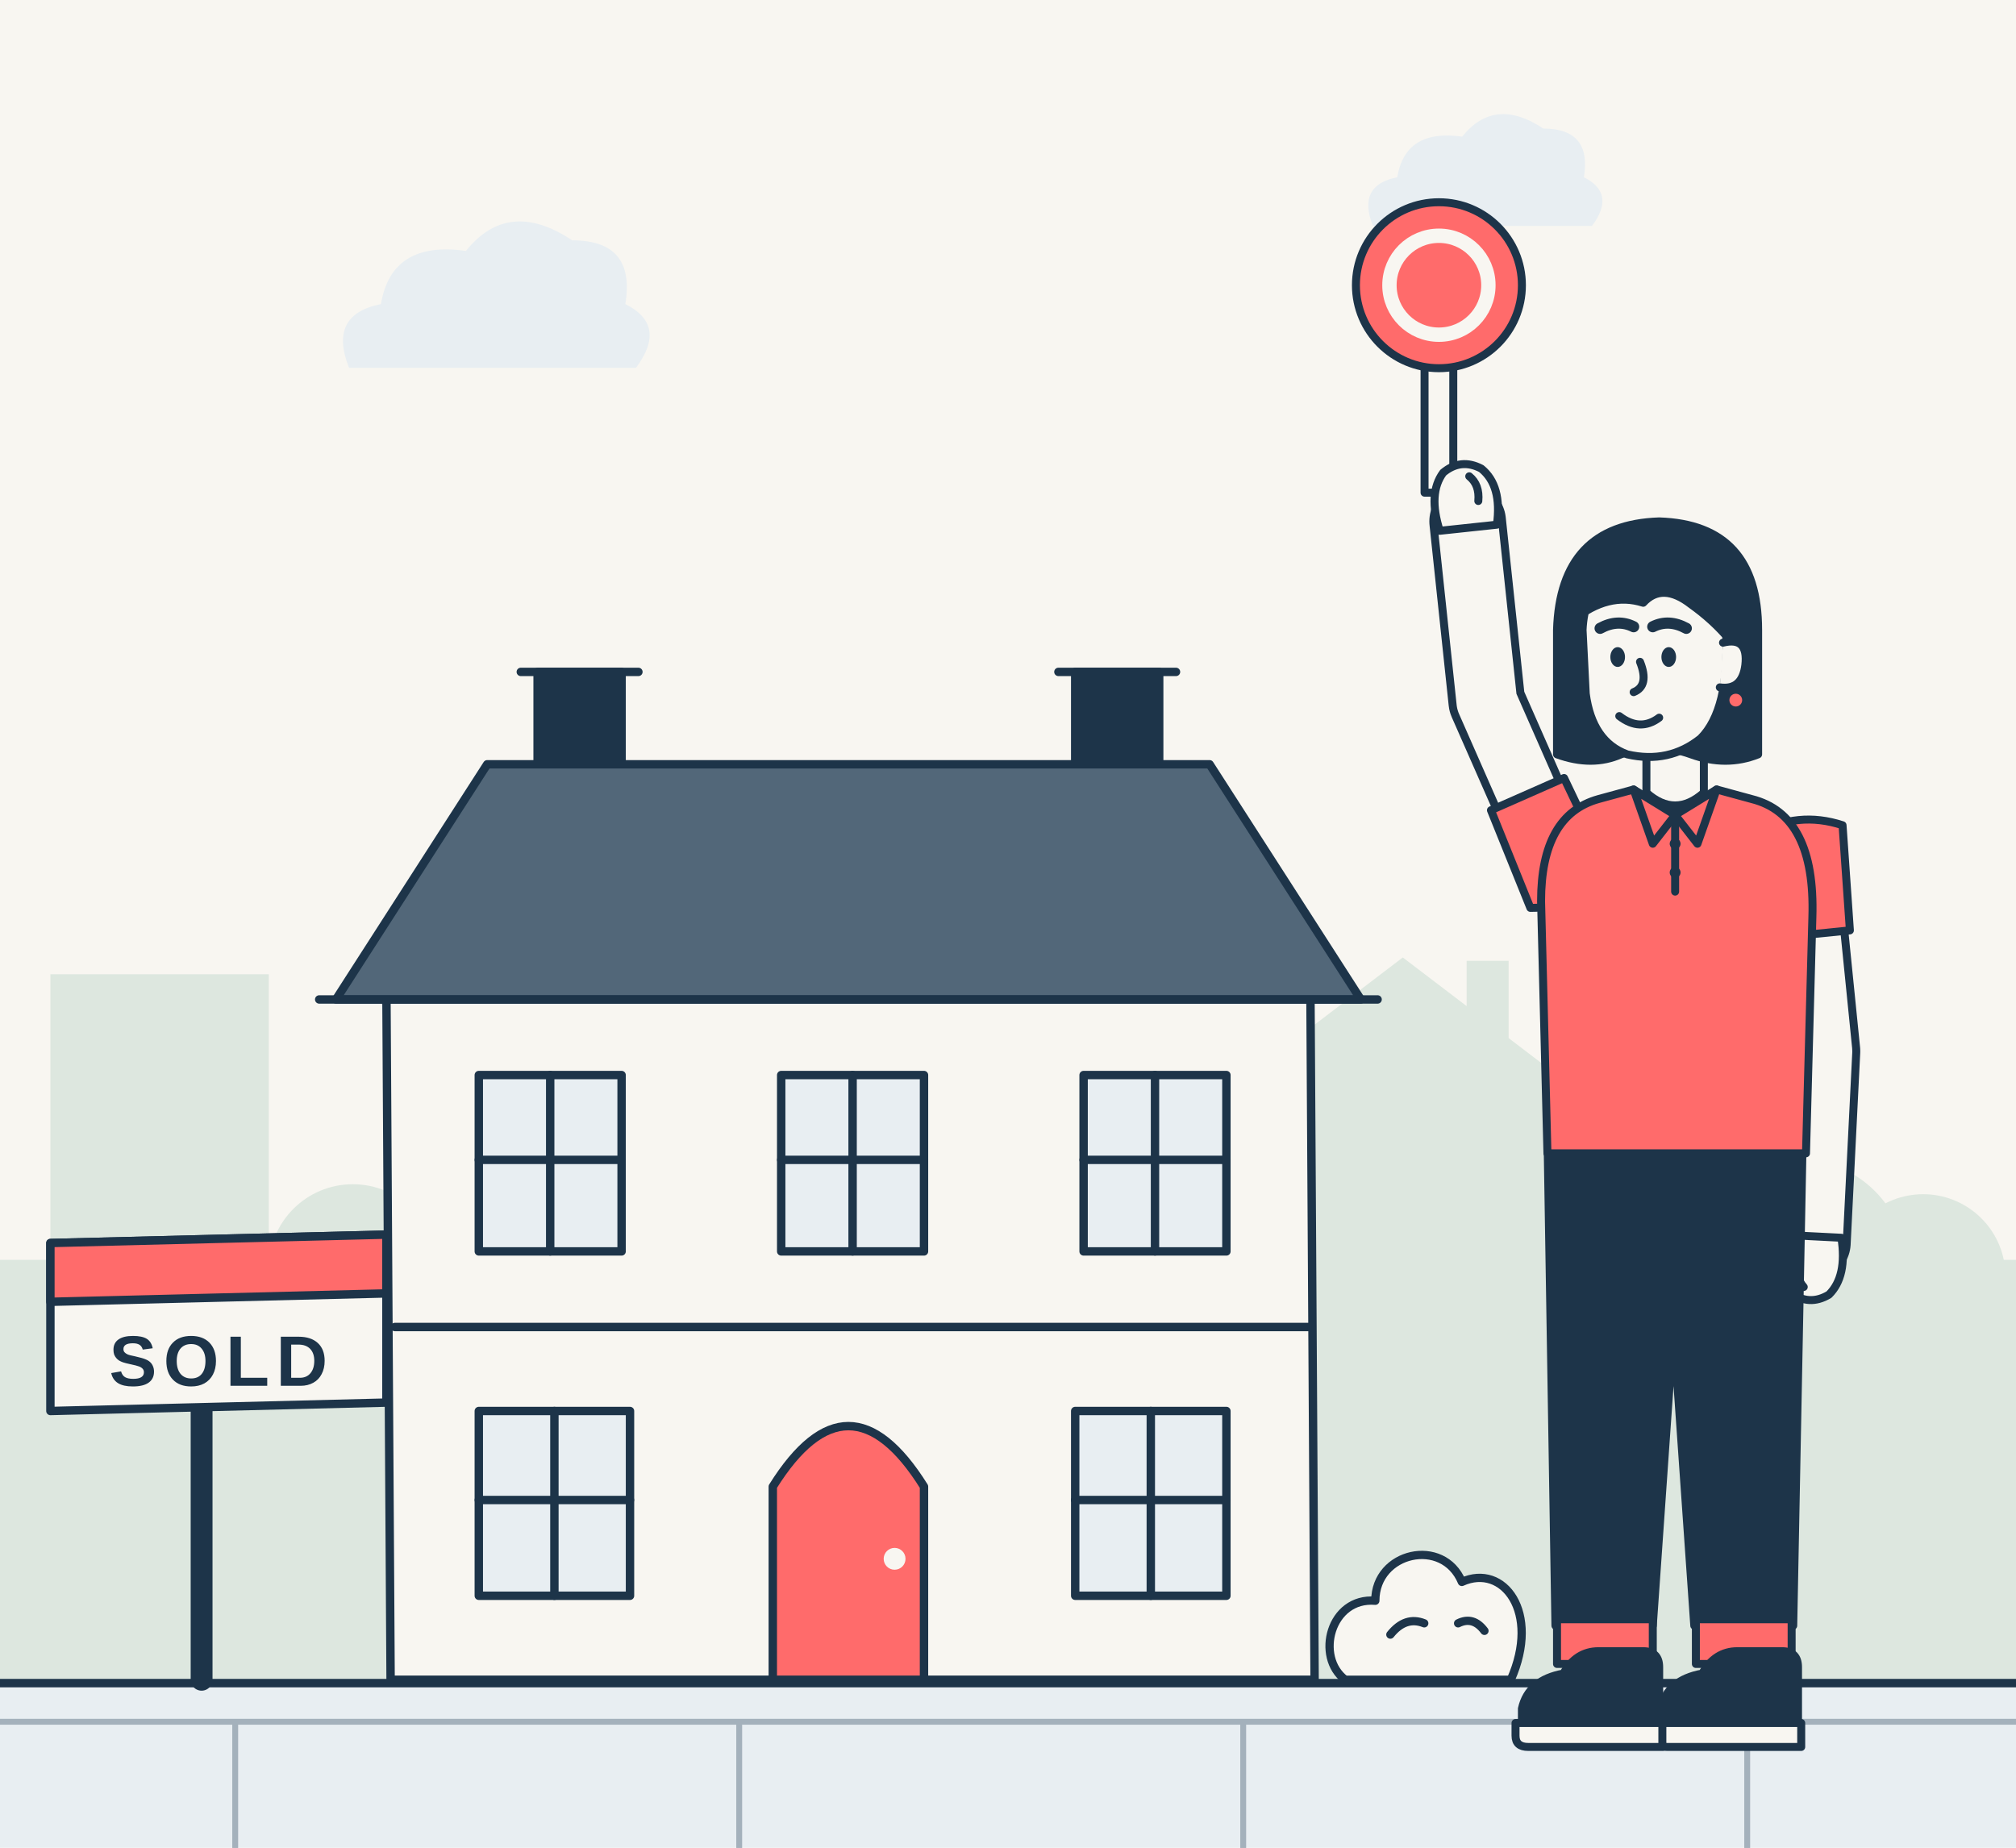
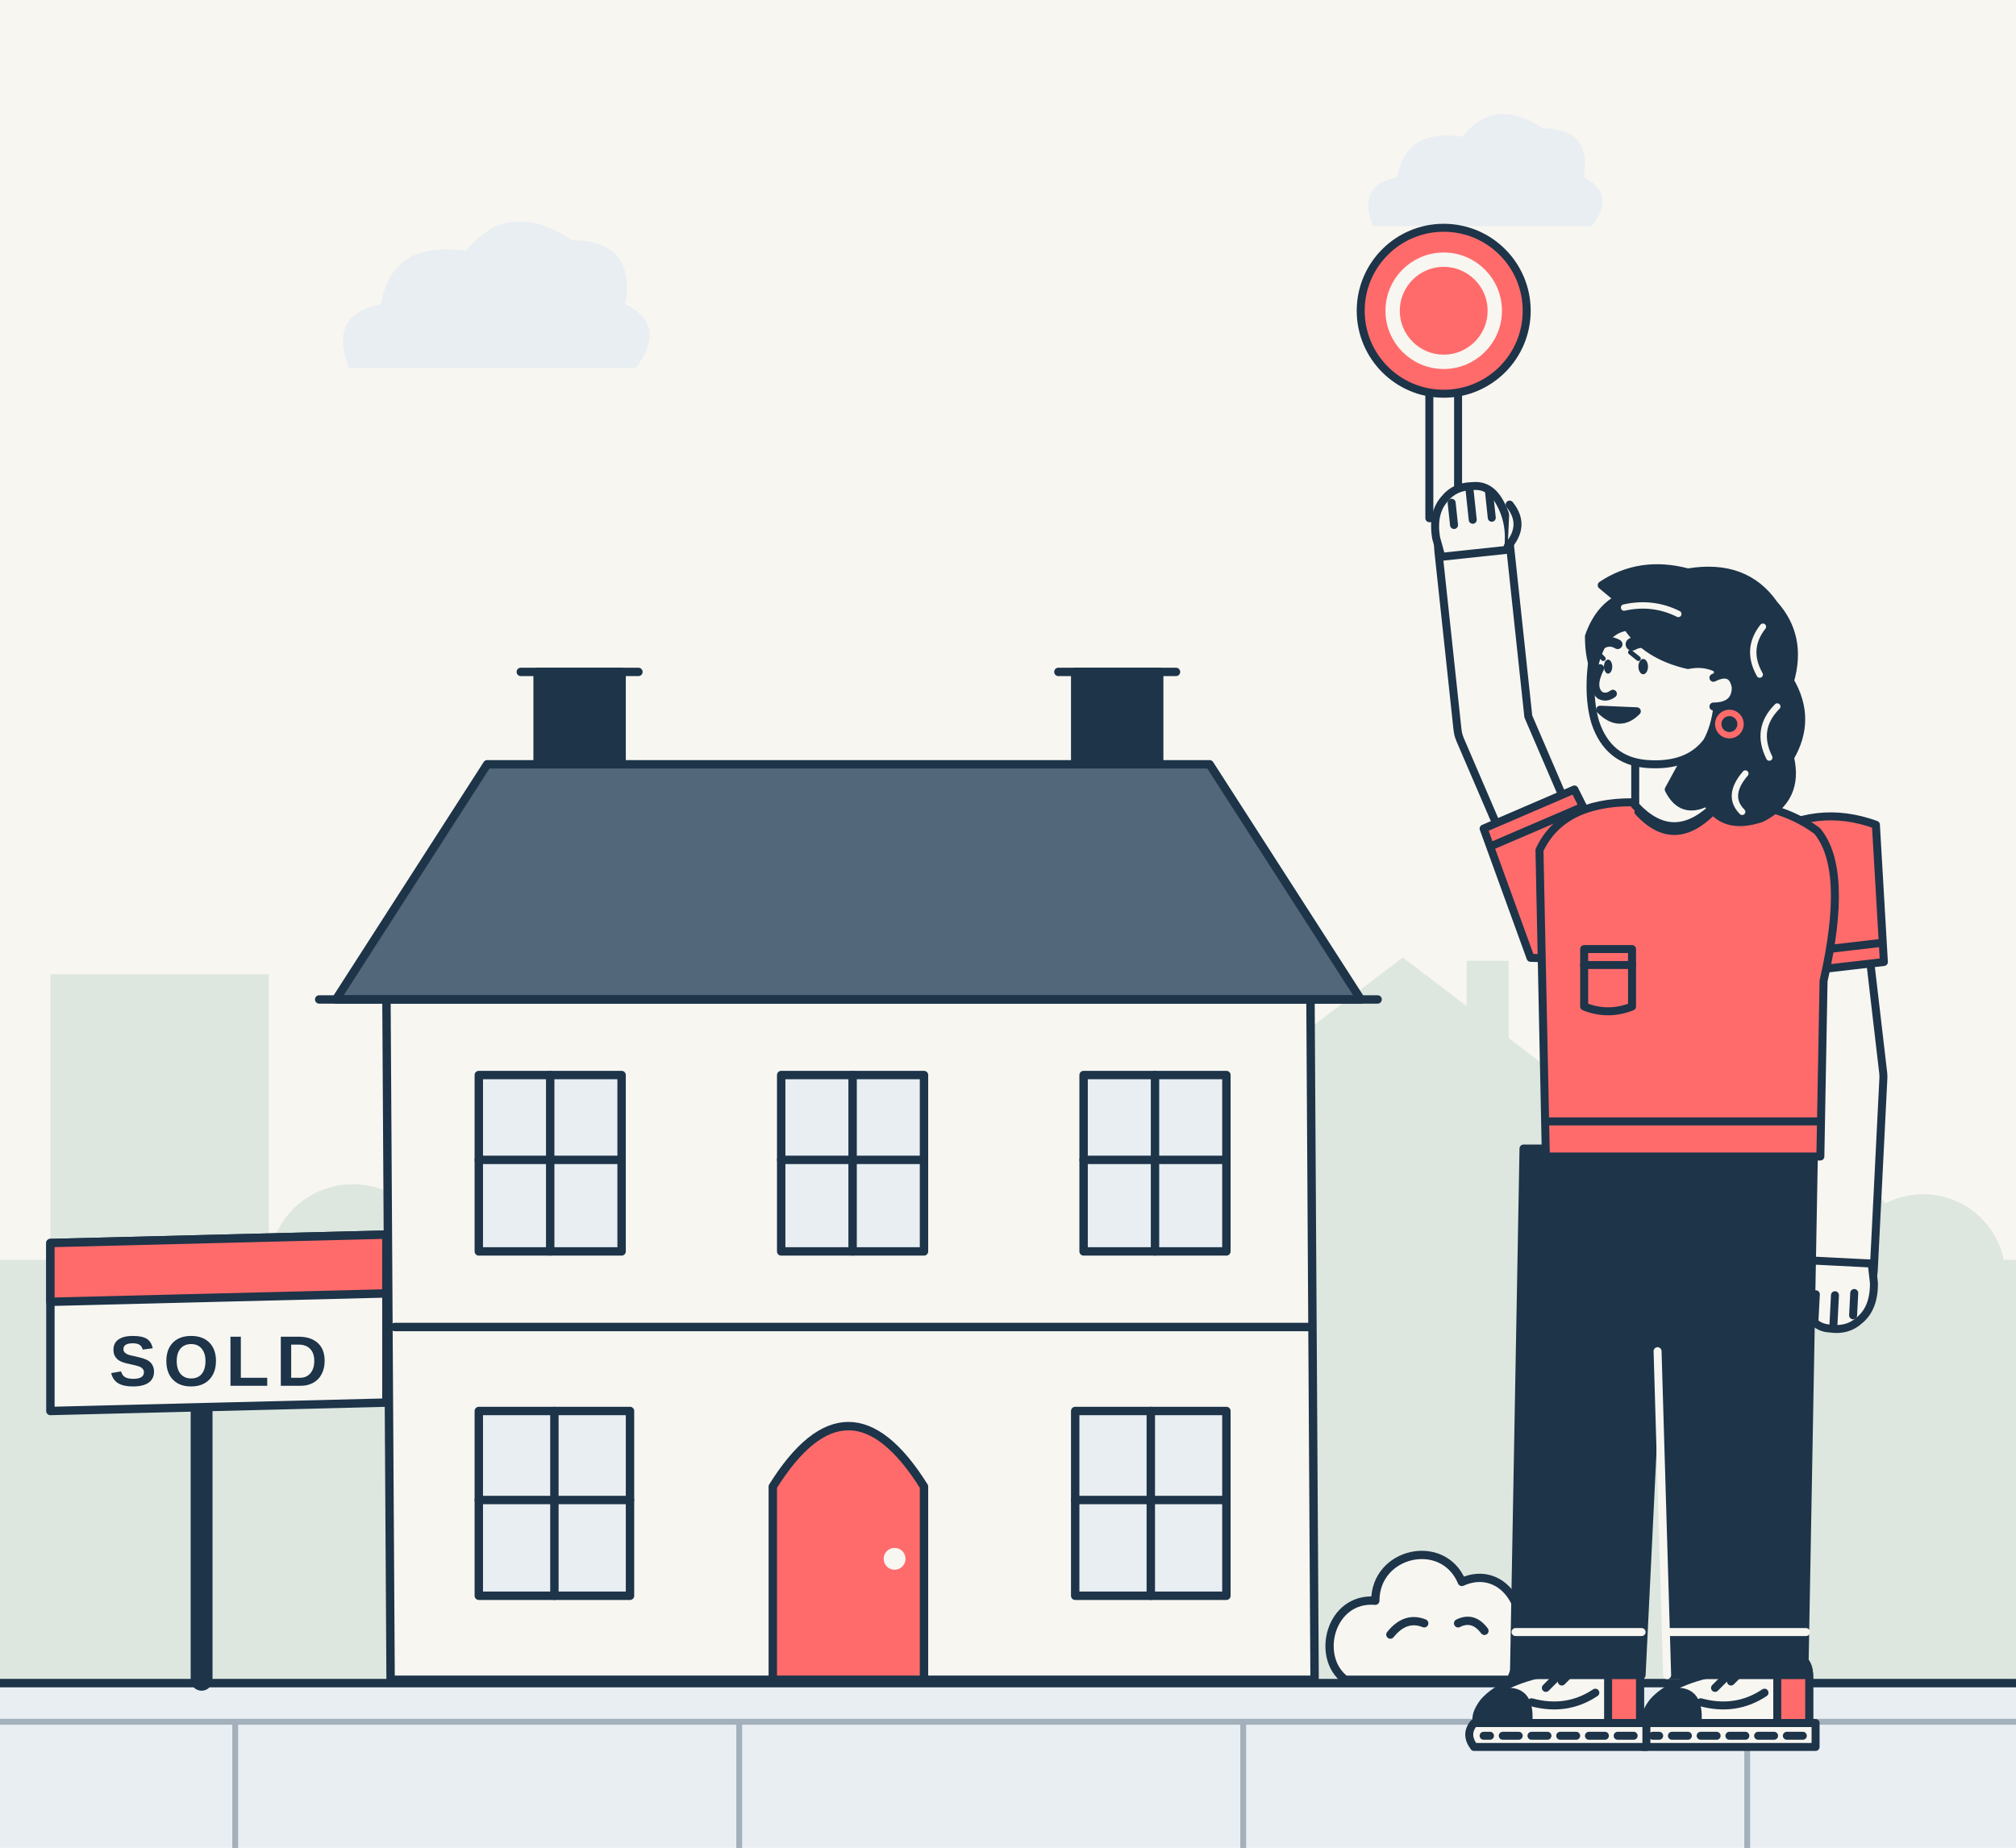
<svg xmlns="http://www.w3.org/2000/svg" class="people-scene" aria-hidden="true" focusable="false" viewBox="0 0 240 220" width="240" height="220" fill="none">
  <g stroke="#1D3449" stroke-width="1" stroke-linejoin="round" stroke-linecap="round">
    <rect width="240" height="220" fill="#F8F6F1" stroke="none" />
    <path d="M0 150H240V201H0ZM6 151V116H32V151ZM32 151A10 10 0 0 1 52 151ZM46 151A7.5 7.5 0 0 1 61 151ZM148 151V130H186V151ZM146 130L167 114L188 130ZM174.6 122.4v-8h5v12ZM201 151A13 13 0 0 1 227 151ZM219.2 151A9.8 9.8 0 0 1 238.7 151Z" fill="#DDE7DF" stroke="none" />
    <path d="M0 200H240V220H0Z" fill="#E8EEF2" stroke="none" />
    <path d="M0 200.4H240" />
    <path d="M0 205H240M28 205V220M88 205V220M148 205V220M208 205V220" stroke="#526779" stroke-width=".7" opacity=".45" />
-     <g class="af-cloud">
+     <g>
      <path transform="translate(58 40) scale(0.6325)" d="M-26 6Q-30-4-20-6Q-18-18-4-16Q4-26 16-18Q28-18 26-6Q34-2 28 6Z" fill="#E8EEF2" stroke="none" />
    </g>
-     <g class="af-cloud">
+     <g>
      <path transform="translate(176 24) scale(0.483)" d="M-26 6Q-30-4-20-6Q-18-18-4-16Q4-26 16-18Q28-18 26-6Q34-2 28 6Z" fill="#E8EEF2" stroke="none" />
    </g>
    <path d="M64 98V80h10v18Z" fill="#1D3449" />
    <path d="M128 98V80h10v18Z" fill="#1D3449" />
    <path d="M62 80h14M126 80h14" />
    <path d="M46 118l110-.5.5 82.5H46.5Z" fill="#F8F6F1" />
    <path d="M40 119L58 91H144L162 119Z" fill="#526779" />
    <path d="M38 119H164" />
    <path d="M47 158H156" />
    <path d="M57 128h17V149H57Z" fill="#E8EEF2" />
    <path d="M65.5 128V149M57 138.1H74" />
    <path d="M93 128h17V149H93Z" fill="#E8EEF2" />
    <path d="M101.5 128V149M93 138.1H110" />
    <path d="M129 128h17V149H129Z" fill="#E8EEF2" />
    <path d="M137.5 128V149M129 138.1H146" />
    <path d="M57 168h18V190H57Z" fill="#E8EEF2" />
    <path d="M66 168V190M57 178.6H75" />
    <path d="M92 200V177Q101 162.6 110 177V200Z" fill="#FF6B6B" />
    <circle cx="106.5" cy="185.6" r="1.3" fill="#F8F6F1" stroke="none" />
    <path d="M128 168h18V190H128Z" fill="#E8EEF2" />
    <path d="M137 168V190M128 178.6H146" />
    <path d="M24 200V150" stroke-width="2.6" />
    <path d="M6 148l40-1v20l-40 1Z" fill="#F8F6F1" />
    <path d="M6 148l40-1v7l-40 1Z" fill="#FF6B6B" />
    <text x="26" y="165" text-anchor="middle" font-family="Manrope,Arial,sans-serif" font-size="8.5" font-weight="800" letter-spacing=".8" fill="#1D3449" stroke="none">SOLD</text>
    <g transform="translate(170 200) scale(0.448)" stroke-width="2.2">
-       <g class="af-sway" style="animation-delay:-0.6s">
+       <g>
        <path d="M-22 0C-30-6-26-22-14-21C-14-34 4-38 9-26C20-31 30-18 22 0Z" fill="#F8F6F1" />
        <path d="M-10-12q4-5 9-3M8-15q4-2 7 2" />
      </g>
    </g>
    <g class="af-person" transform="translate(196 208) scale(-0.19 0.19)" stroke-width="5">
-       <path d="M-98 -555L-110 -436L-104 -316" stroke="#1D3449" stroke-width="48" />
-       <path d="M-98 -555L-110 -436L-104 -316" stroke="#F8F6F1" stroke-width="38" />
-       <g transform="translate(-104 -316) rotate(87.1)">
-         <path d="M-4-18Q20-24 32-12Q40 0 32 12Q20 23-4 18Z" fill="#F8F6F1" />
-         <path d="M12-8Q22-10 28-4" />
+       <path d="M-112 -540L-126 -420L-120 -300" stroke="#1D3449" stroke-width="50" />
+       <path d="M-112 -540L-126 -420L-120 -300" stroke="#F8F6F1" stroke-width="40" />
+       <g transform="translate(-120 -300) rotate(87.1)">
+         <path d="M-4-21Q12-25 26-19Q38-14 38-3Q39 8 32 15Q24 24 8 23L-4 21Z" fill="#F8F6F1" />
+         <path d="M17-13H33M17-1H35M15 11H29" />
+         <path d="M-2-21Q10-34 24-25" fill="#F8F6F1" />
      </g>
-       <path d="M-127.5 -511.7L-77.7 -506.7L-69.1 -572.2Q-94.8 -586.8 -122.9 -577.6Z" fill="#FF6B6B" />
-       <path d="M-98-385H62L57-76H-4L-17-262-30-76H-92Z" fill="#1D3449" />
-       <path d="M-91 -80H-31V-52H-91Z" fill="#FF6B6B" />
-       <path d="M-95 -15V-50Q-95 -60 -85 -60H-57Q-43 -60 -35 -46Q-13 -42 -9 -24V-15Z" fill="#1D3449" />
-       <path d="M-97 0V-15H-5V-7Q-5 0 -13 0Z" fill="#F8F6F1" />
-       <path d="M-4 -80H56V-52H-4Z" fill="#FF6B6B" />
-       <path d="M-8 -15V-50Q-8 -60 2 -60H30Q44 -60 52 -46Q74 -42 78 -24V-15Z" fill="#1D3449" />
-       <path d="M-10 0V-15H82V-7Q82 0 74 0Z" fill="#F8F6F1" />
-       <g class="af-arm" style="transform-origin:56px -555px;animation-name:af-bid;animation-duration:5.4s;animation-delay:0s">
-         <path d="M56 -555L100 -655L112 -768" stroke="#1D3449" stroke-width="48" />
-         <path d="M56 -555L100 -655L112 -768" stroke="#F8F6F1" stroke-width="38" />
-         <path d="M97.4 -587L51.6 -607.2L23.2 -547.6Q43.1 -525.7 72.7 -525.8Z" fill="#FF6B6B" />
-         <path d="M121-786V-876H139V-786Z" fill="#F8F6F1" />
-         <circle cx="130" cy="-916" r="52" fill="#FF6B6B" />
-         <circle cx="130" cy="-916" r="31" stroke="#F8F6F1" stroke-width="9" />
-         <g transform="translate(112 -768) rotate(-83.9)">
-           <path d="M-4-18Q20-24 32-12Q40 0 32 12Q20 23-4 18Z" fill="#F8F6F1" />
-           <path d="M12-8Q22-10 28-4" />
+       <path d="M-148.8 -491.9L-87.2 -484.8L-72.3 -569.6Q-106 -591.6 -143.8 -577.9Z" fill="#FF6B6B" />
+       <path d="M-147.4 -503.9L-85.8 -496.7" />
+       <path d="M-106 0V-15H2Q8-8 2 0Z" fill="#F8F6F1" />
+       <path d="M-98-7H-4" stroke-dasharray="10 8" />
+       <path d="M-102-15V-44Q-102-58 -88-58H-64L-50-48Q-16-42 -4-28Q2-20 0-15Z" fill="#F8F6F1" />
+       <path d="M-32-15Q-34-38 -14-34Q0-26 0-15Z" fill="#1D3449" />
+       <path d="M-102-44Q-102-58 -88-58H-82V-15H-102Z" fill="#FF6B6B" />
+       <path d="M-62-50l9 9M-52-46l9 9M-74-34Q-56-22 -34-28" />
+       <path d="M0 0V-15H108Q114-8 108 0Z" fill="#F8F6F1" />
+       <path d="M8-7H102" stroke-dasharray="10 8" />
+       <path d="M4-15V-44Q4-58 18-58H42L56-48Q90-42 102-28Q108-20 106-15Z" fill="#F8F6F1" />
+       <path d="M74-15Q72-38 92-34Q106-26 106-15Z" fill="#1D3449" />
+       <path d="M4-44Q4-58 18-58H24V-15H4Z" fill="#FF6B6B" />
+       <path d="M44-50l9 9M54-46l9 9M32-34Q50-22 72-28" />
+       <g transform="translate(1113 -1020) scale(-1 1)">
+         <path d="M1036 645H1218L1212 975H1128L1120 770L1110 975H1030Z" fill="#1D3449" />
+         <path d="M1120 772L1126 975M1213 948H1128M1110 948H1031" stroke="#F8F6F1" stroke-width="5" />
+       </g>
+       <g class="af-arm" style="transform-origin:53px -540px;animation-name:af-bid;animation-duration:14s;animation-delay:0s">
+         <path d="M53 -540L96 -640L108 -752" stroke="#1D3449" stroke-width="50" />
+         <path d="M53 -540L96 -640L108 -752" stroke="#F8F6F1" stroke-width="40" />
+         <path d="M102 -575.5L45.1 -600L6.5 -523Q32.5 -492.2 72.6 -494.5Z" fill="#FF6B6B" />
+         <path d="M97.3 -564.5L40.3 -589" />
+         <path d="M118-770V-860H136V-770Z" fill="#F8F6F1" />
+         <circle cx="127" cy="-900" r="52" fill="#FF6B6B" />
+         <circle cx="127" cy="-900" r="32" stroke="#F8F6F1" stroke-width="9" />
+         <g transform="translate(108 -752) rotate(-83.9)">
+           <path d="M-4-21Q12-25 26-19Q38-14 38-3Q39 8 32 15Q24 24 8 23L-4 21Z" fill="#F8F6F1" />
+           <path d="M17-13H33M17-1H35M15 11H29" />
+           <path d="M-2-21Q10-34 24-25" fill="#F8F6F1" />
        </g>
      </g>
-       <path d="M-36-646V-598Q-18-582 0-598V-646Z" fill="#F8F6F1" />
-       <path d="M-100-372L-104-520Q-106-584-66-594L-44-600Q-18-578 8-600L30-594Q66-584 66-530L62-372Z" fill="#FF6B6B" />
-       <path d="M-18-584V-536" />
-       <circle cx="-18" cy="-566" r="3.4" fill="#1D3449" stroke="none" />
-       <circle cx="-18" cy="-548" r="3.4" fill="#1D3449" stroke="none" />
-       <path d="M-44-600L-32-566-18-584ZM8-600L-4-566-18-584Z" fill="#FF6B6B" />
-       <path d="M-70-622V-700Q-70-766-8-768Q54-766 56-700V-622Q34-614 16-622Q-6-630-28-622Q-50-614-70-622Z" fill="#1D3449" />
-       <path d="M-50-698Q-52-650-34-632Q-14-616 12-622Q34-630 38-660L40-700Q38-742-6-744Q-48-742-50-698Z" fill="#F8F6F1" />
-       <path d="M-48-692Q-64-696-62-678Q-60-662-46-664" fill="#F8F6F1" />
-       <circle cx="-56" cy="-656" r="6.5" fill="#FF6B6B" />
-       <ellipse cx="-14" cy="-683" rx="4.6" ry="6.2" fill="#1D3449" stroke="none" />
-       <ellipse cx="18" cy="-683" rx="4.6" ry="6.2" fill="#1D3449" stroke="none" />
-       <path d="M-25-701Q-14-707-4-702M8-702Q18-707 29-701" stroke-width="7" />
-       <path d="M4-680Q-2-665 8-661" />
-       <path d="M-8-645Q4-636 17-646" />
-       <path d="M-52-694Q-54-752-6-754Q42-752 46-706Q24-724 2-717Q-10-730-28-716Q-42-706-52-694Z" fill="#1D3449" />
+       <g transform="translate(1113 -1020) scale(-1 1)">
+         <path d="M1104 428Q1060 428 1046 458L1050 650H1222L1224 540Q1240 470 1220 446Q1196 428 1158 428Q1130 452 1104 428Z" fill="#FF6B6B" />
+         <path d="M1108 434Q1130 458 1154 434M1051 628H1222" />
+         <path d="M1074 520H1104V556Q1089 562 1074 556Z" fill="#FF6B6B" />
+         <path d="M1074 530H1104" />
+       </g>
+       <g transform="translate(1113 -1020) scale(-1 1)">
+         <path d="M1106 398V430Q1130 456 1156 430V372" fill="#F8F6F1" />
+       </g>
+       <g transform="translate(-172 -1062)">
+         <path d="M200 334Q176 318 146 326Q110 320 92 346Q74 366 82 394Q68 418 82 442Q76 468 100 480Q124 488 134 470Q150 478 158 462L146 440Q130 424 130 392Z" fill="#1D3449" />
+         <path d="M99 360Q110 374 101 390M90 410Q104 424 95 442M110 452Q122 466 112 476" stroke="#F8F6F1" stroke-width="4" />
+         <path d="M128 380Q130 352 160 346Q196 344 204 370Q210 400 204 420Q196 444 172 446Q146 448 134 432Q124 414 128 380Z" fill="#F8F6F1" />
+         <path d="M130 392Q118 386 116 398Q116 410 130 410" fill="#F8F6F1" />
+         <circle cx="120" cy="421" r="7" stroke="#FF6B6B" stroke-width="4" />
+         <path d="M166 372q8-5 15-1" stroke-width="8" />
+         <path d="M190 371q5-3 10 0" stroke-width="6" />
+         <ellipse cx="174" cy="385" rx="3" ry="4.8" fill="#1D3449" stroke="none" />
+         <ellipse cx="196" cy="385" rx="2.6" ry="4.4" fill="#1D3449" stroke="none" />
+         <path d="M177 380l5-4M199 380l4-4" stroke-width="3" />
+         <path d="M201 386Q207 398 201 403Q197 405 193 402" />
+         <path d="M178 413Q189 424 201 412Z" fill="#1D3449" />
+         <path d="M128 386Q126 350 158 340Q196 332 208 366Q208 378 205 386Q200 362 184 360Q172 378 146 384Q136 382 128 386Z" fill="#1D3449" />
+         <path d="M152 352Q168 344 186 348" stroke="#F8F6F1" stroke-width="4" />
+       </g>
    </g>
  </g>
</svg>
